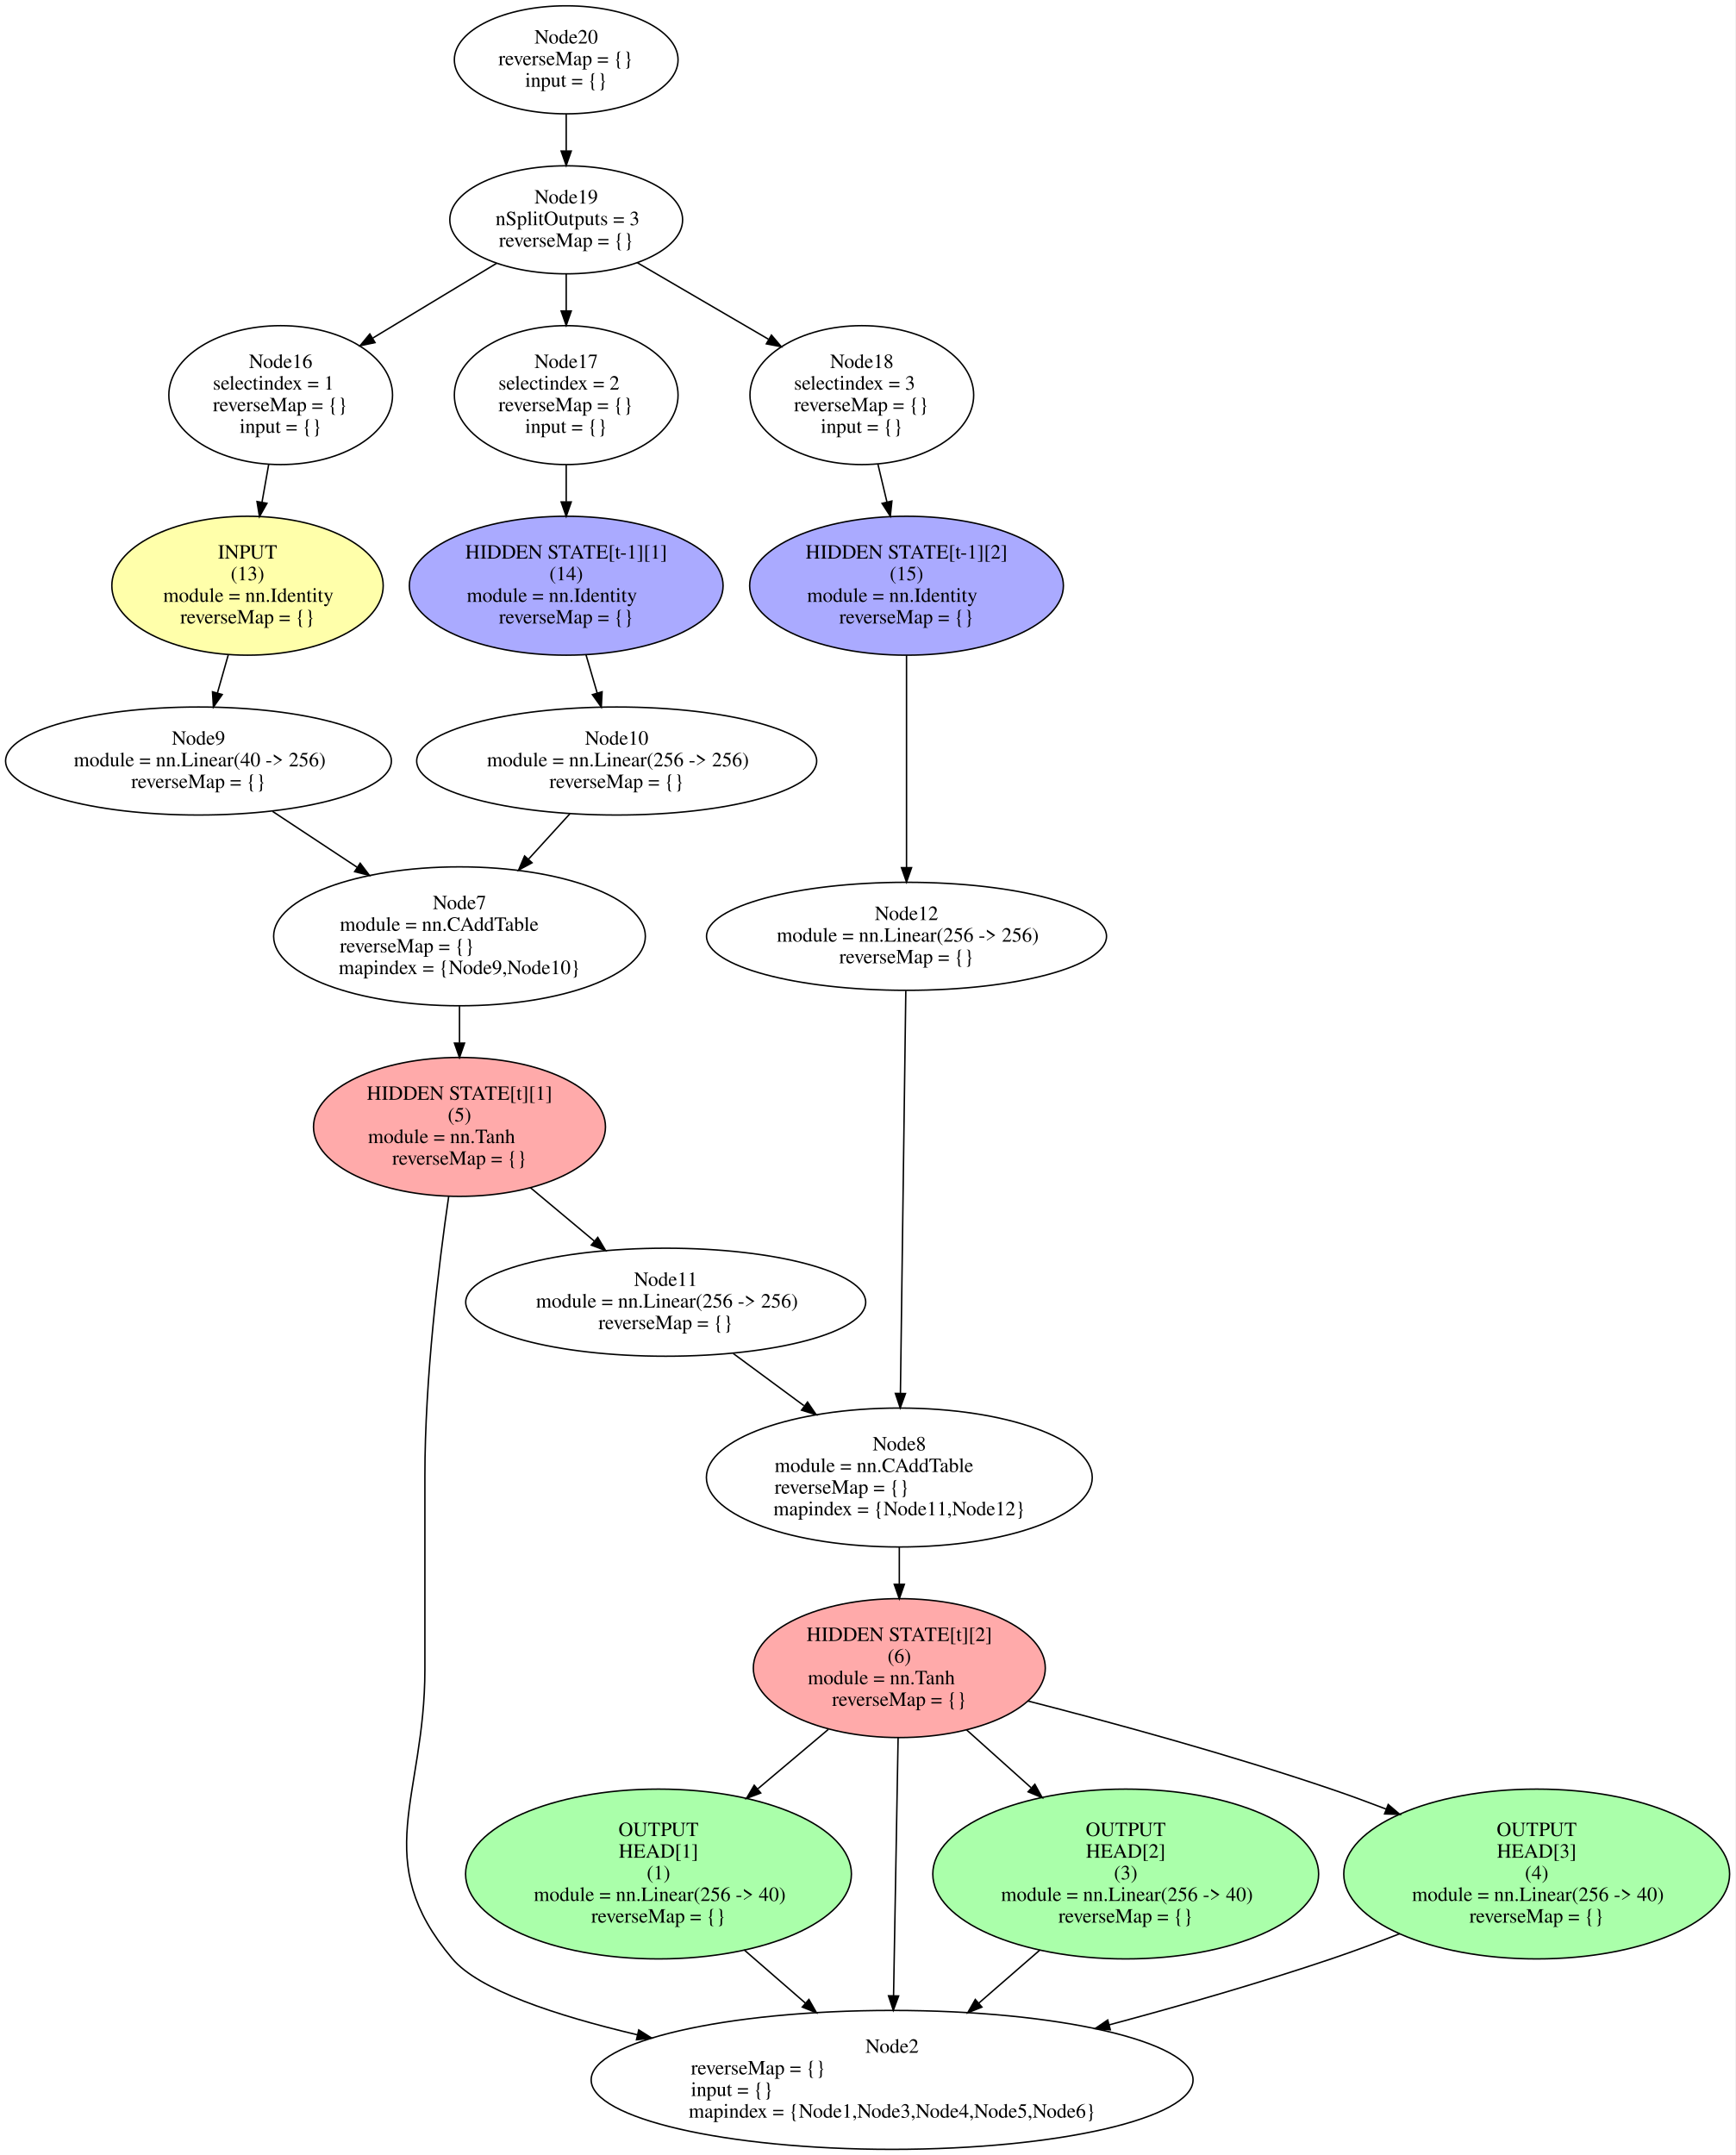
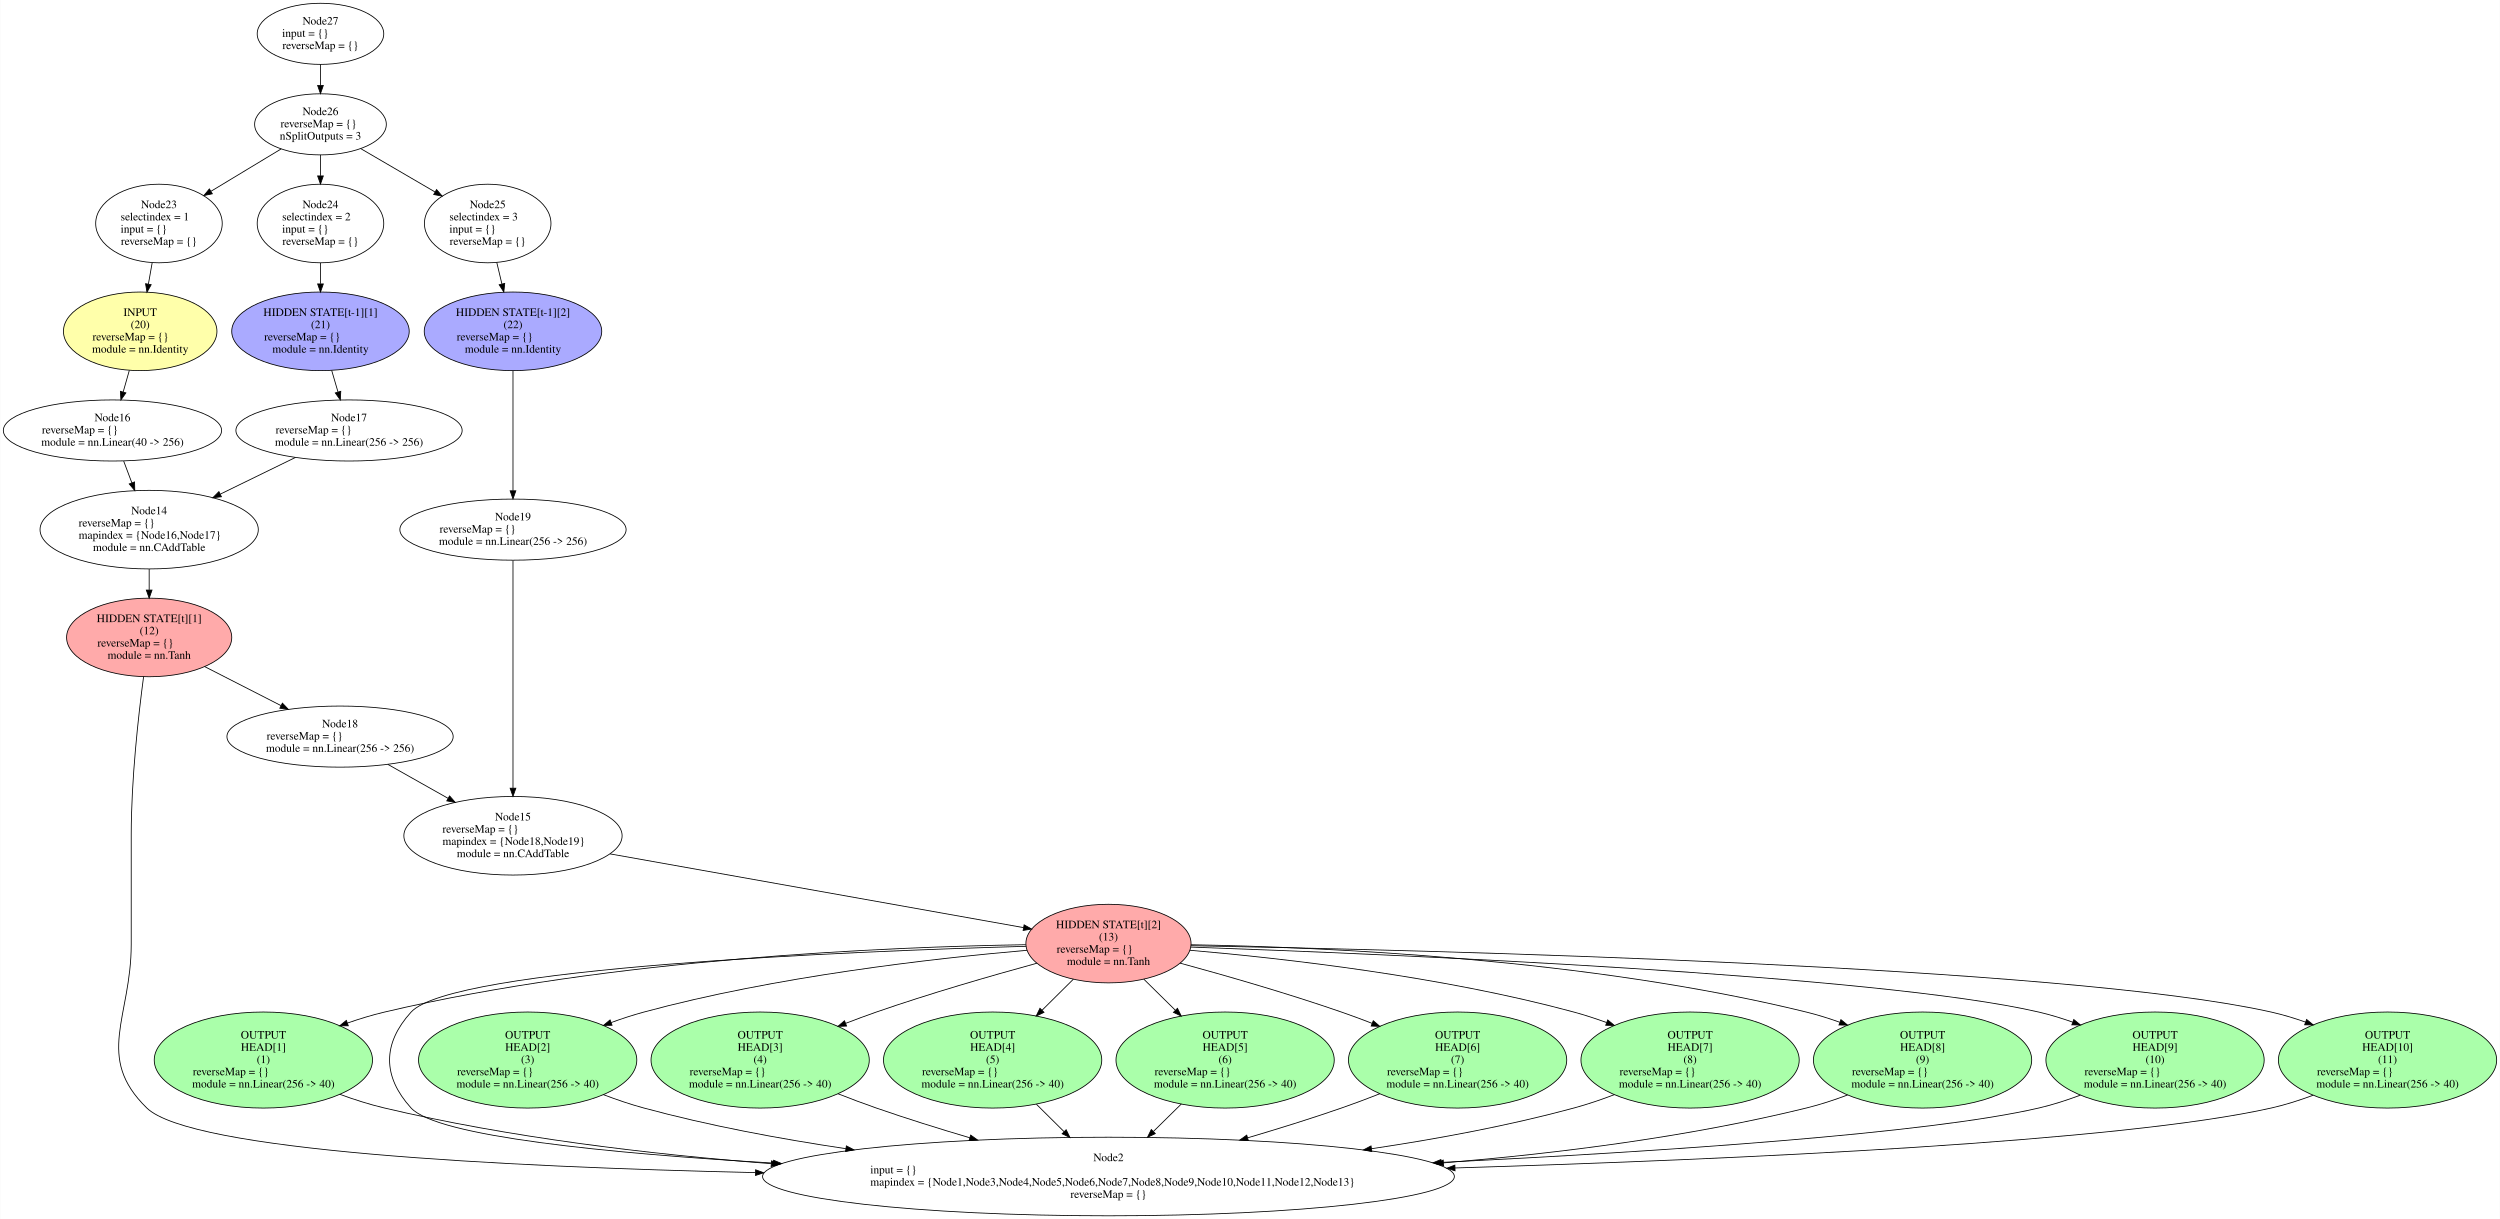
- <svg xmlns="http://www.w3.org/2000/svg" xmlns:xlink="http://www.w3.org/1999/xlink" width="1203pt" height="1494pt" viewBox="0.00 0.00 1203.29 1494.36">
+ <svg xmlns="http://www.w3.org/2000/svg" xmlns:xlink="http://www.w3.org/1999/xlink" width="3064pt" height="1494pt" viewBox="0.00 0.00 3064.29 1494.36">
  <g id="graph0" class="graph" transform="scale(1 1) rotate(0) translate(4 1490.36)">
-     <polygon fill="white" stroke="none" points="-4,4 -4,-1490.36 1199.29,-1490.36 1199.29,4 -4,4" />
+     <polygon fill="white" stroke="none" points="-4,4 -4,-1490.36 3060.29,-1490.36 3060.29,4 -4,4" />
    <g id="node1" class="node">
      <g id="a_node1">
        <a xlink:title="[/home/marcin/torch/install/share/lua/5.3/nngraph/init.lua]:76_">
-           <ellipse fill="#aaffaa" stroke="black" cx="452.643" cy="-190.856" rx="133.787" ry="58.88" />
-           <text text-anchor="middle" x="452.643" y="-217.156" font-family="Times,serif" font-size="14.00">OUTPUT</text>
-           <text text-anchor="middle" x="452.643" y="-202.156" font-family="Times,serif" font-size="14.00">HEAD[1]</text>
-           <text text-anchor="middle" x="452.643" y="-187.156" font-family="Times,serif" font-size="14.00"> (1)</text>
-           <text text-anchor="start" x="366.143" y="-172.156" font-family="Times,serif" font-size="14.00">module = nn.Linear(256 -&gt; 40)</text>
-           <text text-anchor="middle" x="452.643" y="-157.156" font-family="Times,serif" font-size="14.00">reverseMap = {}</text>
+           <ellipse fill="#aaffaa" stroke="black" cx="318.643" cy="-190.856" rx="133.787" ry="58.88" />
+           <text text-anchor="middle" x="318.643" y="-217.156" font-family="Times,serif" font-size="14.00">OUTPUT</text>
+           <text text-anchor="middle" x="318.643" y="-202.156" font-family="Times,serif" font-size="14.00">HEAD[1]</text>
+           <text text-anchor="middle" x="318.643" y="-187.156" font-family="Times,serif" font-size="14.00"> (1)</text>
+           <text text-anchor="start" x="232.143" y="-172.156" font-family="Times,serif" font-size="14.00">reverseMap = {}</text>
+           <text text-anchor="middle" x="318.643" y="-157.156" font-family="Times,serif" font-size="14.00">module = nn.Linear(256 -&gt; 40)</text>
        </a>
      </g>
    </g>
    <g id="node2" class="node">
      <g id="a_node2">
        <a xlink:title="[[C]]:-1_">
-           <ellipse fill="none" stroke="black" cx="614.643" cy="-48.083" rx="208.693" ry="48.167" />
-           <text text-anchor="middle" x="614.643" y="-66.883" font-family="Times,serif" font-size="14.00">Node2</text>
-           <text text-anchor="start" x="475.143" y="-51.883" font-family="Times,serif" font-size="14.00">reverseMap = {}</text>
-           <text text-anchor="start" x="475.143" y="-36.883" font-family="Times,serif" font-size="14.00">input = {}</text>
-           <text text-anchor="middle" x="614.643" y="-21.883" font-family="Times,serif" font-size="14.00">mapindex = {Node1,Node3,Node4,Node5,Node6}</text>
+           <ellipse fill="none" stroke="black" cx="1354.64" cy="-48.083" rx="424.028" ry="48.167" />
+           <text text-anchor="middle" x="1354.64" y="-66.883" font-family="Times,serif" font-size="14.00">Node2</text>
+           <text text-anchor="start" x="1062.64" y="-51.883" font-family="Times,serif" font-size="14.00">input = {}</text>
+           <text text-anchor="start" x="1062.64" y="-36.883" font-family="Times,serif" font-size="14.00">mapindex = {Node1,Node3,Node4,Node5,Node6,Node7,Node8,Node9,Node10,Node11,Node12,Node13}</text>
+           <text text-anchor="middle" x="1354.64" y="-21.883" font-family="Times,serif" font-size="14.00">reverseMap = {}</text>
        </a>
      </g>
    </g>
    <g id="edge1" class="edge">
-       <path fill="none" stroke="black" d="M512.046,-138.237C525.913,-126.187 540.691,-113.345 554.586,-101.271" />
-       <polygon fill="black" stroke="black" points="556.951,-103.853 562.204,-94.651 552.36,-98.569 556.951,-103.853" />
+       <path fill="none" stroke="black" d="M412.137,-148.914C429.957,-142.404 448.663,-136.424 466.643,-132.167 619.272,-96.029 790.15,-75.482 940.937,-63.845" />
+       <polygon fill="black" stroke="black" points="941.593,-67.305 951.298,-63.057 941.062,-60.325 941.593,-67.305" />
    </g>
    <g id="node3" class="node">
      <g id="a_node3">
        <a xlink:title="[/home/marcin/torch/install/share/lua/5.3/nngraph/init.lua]:76_">
-           <ellipse fill="#aaffaa" stroke="black" cx="776.643" cy="-190.856" rx="133.787" ry="58.88" />
-           <text text-anchor="middle" x="776.643" y="-217.156" font-family="Times,serif" font-size="14.00">OUTPUT</text>
-           <text text-anchor="middle" x="776.643" y="-202.156" font-family="Times,serif" font-size="14.00">HEAD[2]</text>
-           <text text-anchor="middle" x="776.643" y="-187.156" font-family="Times,serif" font-size="14.00"> (3)</text>
-           <text text-anchor="start" x="690.143" y="-172.156" font-family="Times,serif" font-size="14.00">module = nn.Linear(256 -&gt; 40)</text>
-           <text text-anchor="middle" x="776.643" y="-157.156" font-family="Times,serif" font-size="14.00">reverseMap = {}</text>
+           <ellipse fill="#aaffaa" stroke="black" cx="642.643" cy="-190.856" rx="133.787" ry="58.88" />
+           <text text-anchor="middle" x="642.643" y="-217.156" font-family="Times,serif" font-size="14.00">OUTPUT</text>
+           <text text-anchor="middle" x="642.643" y="-202.156" font-family="Times,serif" font-size="14.00">HEAD[2]</text>
+           <text text-anchor="middle" x="642.643" y="-187.156" font-family="Times,serif" font-size="14.00"> (3)</text>
+           <text text-anchor="start" x="556.143" y="-172.156" font-family="Times,serif" font-size="14.00">reverseMap = {}</text>
+           <text text-anchor="middle" x="642.643" y="-157.156" font-family="Times,serif" font-size="14.00">module = nn.Linear(256 -&gt; 40)</text>
        </a>
      </g>
    </g>
    <g id="edge2" class="edge">
-       <path fill="none" stroke="black" d="M717.24,-138.237C703.373,-126.187 688.595,-113.345 674.7,-101.271" />
-       <polygon fill="black" stroke="black" points="676.927,-98.569 667.083,-94.651 672.335,-103.853 676.927,-98.569" />
+       <path fill="none" stroke="black" d="M735.492,-148.424C751.651,-142.288 768.466,-136.562 784.643,-132.167 863.932,-110.622 951.037,-94.349 1032.78,-82.182" />
+       <polygon fill="black" stroke="black" points="1033.33,-85.638 1042.72,-80.719 1032.31,-78.713 1033.33,-85.638" />
    </g>
    <g id="node4" class="node">
      <g id="a_node4">
        <a xlink:title="[/home/marcin/torch/install/share/lua/5.3/nngraph/init.lua]:76_">
-           <ellipse fill="#aaffaa" stroke="black" cx="1061.64" cy="-190.856" rx="133.787" ry="58.88" />
-           <text text-anchor="middle" x="1061.64" y="-217.156" font-family="Times,serif" font-size="14.00">OUTPUT</text>
-           <text text-anchor="middle" x="1061.64" y="-202.156" font-family="Times,serif" font-size="14.00">HEAD[3]</text>
-           <text text-anchor="middle" x="1061.64" y="-187.156" font-family="Times,serif" font-size="14.00"> (4)</text>
-           <text text-anchor="start" x="975.143" y="-172.156" font-family="Times,serif" font-size="14.00">module = nn.Linear(256 -&gt; 40)</text>
-           <text text-anchor="middle" x="1061.64" y="-157.156" font-family="Times,serif" font-size="14.00">reverseMap = {}</text>
+           <ellipse fill="#aaffaa" stroke="black" cx="927.643" cy="-190.856" rx="133.787" ry="58.88" />
+           <text text-anchor="middle" x="927.643" y="-217.156" font-family="Times,serif" font-size="14.00">OUTPUT</text>
+           <text text-anchor="middle" x="927.643" y="-202.156" font-family="Times,serif" font-size="14.00">HEAD[3]</text>
+           <text text-anchor="middle" x="927.643" y="-187.156" font-family="Times,serif" font-size="14.00"> (4)</text>
+           <text text-anchor="start" x="841.143" y="-172.156" font-family="Times,serif" font-size="14.00">reverseMap = {}</text>
+           <text text-anchor="middle" x="927.643" y="-157.156" font-family="Times,serif" font-size="14.00">module = nn.Linear(256 -&gt; 40)</text>
        </a>
      </g>
    </g>
    <g id="edge3" class="edge">
-       <path fill="none" stroke="black" d="M966.755,-149.479C951.132,-143.36 935.021,-137.364 919.643,-132.167 869.926,-115.363 814.795,-99.521 765.232,-86.266" />
-       <polygon fill="black" stroke="black" points="765.96,-82.838 755.396,-83.65 764.161,-89.603 765.96,-82.838" />
+       <path fill="none" stroke="black" d="M1023,-149.564C1038.49,-143.467 1054.44,-137.456 1069.64,-132.167 1106.55,-119.327 1146.6,-106.804 1184.69,-95.538" />
+       <polygon fill="black" stroke="black" points="1185.72,-98.882 1194.33,-92.701 1183.75,-92.167 1185.72,-98.882" />
    </g>
    <g id="node5" class="node">
      <g id="a_node5">
        <a xlink:title="[/home/marcin/torch/install/share/lua/5.3/nngraph/init.lua]:76_">
-           <ellipse fill="#ffaaaa" stroke="black" cx="314.643" cy="-708.916" rx="101.233" ry="48.167" />
-           <text text-anchor="middle" x="314.643" y="-727.716" font-family="Times,serif" font-size="14.00">HIDDEN STATE[t][1]</text>
-           <text text-anchor="middle" x="314.643" y="-712.716" font-family="Times,serif" font-size="14.00"> (5)</text>
-           <text text-anchor="start" x="251.143" y="-697.716" font-family="Times,serif" font-size="14.00">module = nn.Tanh</text>
-           <text text-anchor="middle" x="314.643" y="-682.716" font-family="Times,serif" font-size="14.00">reverseMap = {}</text>
+           <ellipse fill="#aaffaa" stroke="black" cx="1212.64" cy="-190.856" rx="133.787" ry="58.88" />
+           <text text-anchor="middle" x="1212.64" y="-217.156" font-family="Times,serif" font-size="14.00">OUTPUT</text>
+           <text text-anchor="middle" x="1212.64" y="-202.156" font-family="Times,serif" font-size="14.00">HEAD[4]</text>
+           <text text-anchor="middle" x="1212.64" y="-187.156" font-family="Times,serif" font-size="14.00"> (5)</text>
+           <text text-anchor="start" x="1126.14" y="-172.156" font-family="Times,serif" font-size="14.00">reverseMap = {}</text>
+           <text text-anchor="middle" x="1212.64" y="-157.156" font-family="Times,serif" font-size="14.00">module = nn.Linear(256 -&gt; 40)</text>
        </a>
      </g>
    </g>
    <g id="edge4" class="edge">
-       <path fill="none" stroke="black" d="M307.181,-660.927C300.136,-612.432 290.643,-534.525 290.643,-466.796 290.643,-466.796 290.643,-466.796 290.643,-332.63 290.643,-243.136 252.012,-200.634 309.643,-132.167 327.893,-110.486 381.056,-92.776 437.993,-79.362" />
-       <polygon fill="black" stroke="black" points="438.948,-82.734 447.906,-77.077 437.375,-75.913 438.948,-82.734" />
+       <path fill="none" stroke="black" d="M1266.33,-136.636C1277.41,-125.65 1289.09,-114.071 1300.2,-103.059" />
+       <polygon fill="black" stroke="black" points="1302.76,-105.442 1307.4,-95.916 1297.84,-100.471 1302.76,-105.442" />
+     </g>
+     <g id="node6" class="node">
+       <g id="a_node6">
+         <a xlink:title="[/home/marcin/torch/install/share/lua/5.3/nngraph/init.lua]:76_">
+           <ellipse fill="#aaffaa" stroke="black" cx="1497.64" cy="-190.856" rx="133.787" ry="58.88" />
+           <text text-anchor="middle" x="1497.64" y="-217.156" font-family="Times,serif" font-size="14.00">OUTPUT</text>
+           <text text-anchor="middle" x="1497.64" y="-202.156" font-family="Times,serif" font-size="14.00">HEAD[5]</text>
+           <text text-anchor="middle" x="1497.64" y="-187.156" font-family="Times,serif" font-size="14.00"> (6)</text>
+           <text text-anchor="start" x="1411.14" y="-172.156" font-family="Times,serif" font-size="14.00">reverseMap = {}</text>
+           <text text-anchor="middle" x="1497.64" y="-157.156" font-family="Times,serif" font-size="14.00">module = nn.Linear(256 -&gt; 40)</text>
+         </a>
+       </g>
+     </g>
+     <g id="edge5" class="edge">
+       <path fill="none" stroke="black" d="M1443.99,-137.037C1432.81,-126.029 1421,-114.409 1409.77,-103.35" />
+       <polygon fill="black" stroke="black" points="1412.06,-100.697 1402.48,-96.176 1407.15,-105.685 1412.06,-100.697" />
+     </g>
+     <g id="node7" class="node">
+       <g id="a_node7">
+         <a xlink:title="[/home/marcin/torch/install/share/lua/5.3/nngraph/init.lua]:76_">
+           <ellipse fill="#aaffaa" stroke="black" cx="1782.64" cy="-190.856" rx="133.787" ry="58.88" />
+           <text text-anchor="middle" x="1782.64" y="-217.156" font-family="Times,serif" font-size="14.00">OUTPUT</text>
+           <text text-anchor="middle" x="1782.64" y="-202.156" font-family="Times,serif" font-size="14.00">HEAD[6]</text>
+           <text text-anchor="middle" x="1782.64" y="-187.156" font-family="Times,serif" font-size="14.00"> (7)</text>
+           <text text-anchor="start" x="1696.14" y="-172.156" font-family="Times,serif" font-size="14.00">reverseMap = {}</text>
+           <text text-anchor="middle" x="1782.64" y="-157.156" font-family="Times,serif" font-size="14.00">module = nn.Linear(256 -&gt; 40)</text>
+         </a>
+       </g>
+     </g>
+     <g id="edge6" class="edge">
+       <path fill="none" stroke="black" d="M1687.29,-149.551C1671.8,-143.456 1655.85,-137.449 1640.64,-132.167 1603.61,-119.303 1563.42,-106.77 1525.2,-95.502" />
+       <polygon fill="black" stroke="black" points="1526.11,-92.121 1515.53,-92.665 1524.14,-98.838 1526.11,-92.121" />
+     </g>
+     <g id="node8" class="node">
+       <g id="a_node8">
+         <a xlink:title="[/home/marcin/torch/install/share/lua/5.3/nngraph/init.lua]:76_">
+           <ellipse fill="#aaffaa" stroke="black" cx="2067.64" cy="-190.856" rx="133.787" ry="58.88" />
+           <text text-anchor="middle" x="2067.64" y="-217.156" font-family="Times,serif" font-size="14.00">OUTPUT</text>
+           <text text-anchor="middle" x="2067.64" y="-202.156" font-family="Times,serif" font-size="14.00">HEAD[7]</text>
+           <text text-anchor="middle" x="2067.64" y="-187.156" font-family="Times,serif" font-size="14.00"> (8)</text>
+           <text text-anchor="start" x="1981.14" y="-172.156" font-family="Times,serif" font-size="14.00">reverseMap = {}</text>
+           <text text-anchor="middle" x="2067.64" y="-157.156" font-family="Times,serif" font-size="14.00">module = nn.Linear(256 -&gt; 40)</text>
+         </a>
+       </g>
+     </g>
+     <g id="edge7" class="edge">
+       <path fill="none" stroke="black" d="M1974.8,-148.42C1958.64,-142.285 1941.82,-136.56 1925.64,-132.167 1846.22,-110.595 1758.96,-94.312 1677.08,-82.145" />
+       <polygon fill="black" stroke="black" points="1677.52,-78.672 1667.12,-80.681 1676.5,-85.598 1677.52,-78.672" />
+     </g>
+     <g id="node9" class="node">
+       <g id="a_node9">
+         <a xlink:title="[/home/marcin/torch/install/share/lua/5.3/nngraph/init.lua]:76_">
+           <ellipse fill="#aaffaa" stroke="black" cx="2352.64" cy="-190.856" rx="133.787" ry="58.88" />
+           <text text-anchor="middle" x="2352.64" y="-217.156" font-family="Times,serif" font-size="14.00">OUTPUT</text>
+           <text text-anchor="middle" x="2352.64" y="-202.156" font-family="Times,serif" font-size="14.00">HEAD[8]</text>
+           <text text-anchor="middle" x="2352.64" y="-187.156" font-family="Times,serif" font-size="14.00"> (9)</text>
+           <text text-anchor="start" x="2266.14" y="-172.156" font-family="Times,serif" font-size="14.00">reverseMap = {}</text>
+           <text text-anchor="middle" x="2352.64" y="-157.156" font-family="Times,serif" font-size="14.00">module = nn.Linear(256 -&gt; 40)</text>
+         </a>
+       </g>
+     </g>
+     <g id="edge8" class="edge">
+       <path fill="none" stroke="black" d="M2260.74,-148.049C2244.32,-141.877 2227.18,-136.237 2210.64,-132.167 2067.73,-96.993 1907.96,-76.588 1765.51,-64.793" />
+       <polygon fill="black" stroke="black" points="1765.53,-61.284 1755.28,-63.959 1764.96,-68.261 1765.53,-61.284" />
+     </g>
+     <g id="node10" class="node">
+       <g id="a_node10">
+         <a xlink:title="[/home/marcin/torch/install/share/lua/5.3/nngraph/init.lua]:76_">
+           <ellipse fill="#aaffaa" stroke="black" cx="2637.64" cy="-190.856" rx="133.787" ry="58.88" />
+           <text text-anchor="middle" x="2637.64" y="-217.156" font-family="Times,serif" font-size="14.00">OUTPUT</text>
+           <text text-anchor="middle" x="2637.64" y="-202.156" font-family="Times,serif" font-size="14.00">HEAD[9]</text>
+           <text text-anchor="middle" x="2637.64" y="-187.156" font-family="Times,serif" font-size="14.00"> (10)</text>
+           <text text-anchor="start" x="2551.14" y="-172.156" font-family="Times,serif" font-size="14.00">reverseMap = {}</text>
+           <text text-anchor="middle" x="2637.64" y="-157.156" font-family="Times,serif" font-size="14.00">module = nn.Linear(256 -&gt; 40)</text>
+         </a>
+       </g>
+     </g>
+     <g id="edge9" class="edge">
+       <path fill="none" stroke="black" d="M2546.2,-147.856C2529.66,-141.665 2512.36,-136.068 2495.64,-132.167 2360.42,-100.606 2032.51,-78.735 1762.76,-65.385" />
+       <polygon fill="black" stroke="black" points="1762.54,-61.87 1752.38,-64.874 1762.19,-68.862 1762.54,-61.87" />
    </g>
    <g id="node11" class="node">
      <g id="a_node11">
        <a xlink:title="[/home/marcin/torch/install/share/lua/5.3/nngraph/init.lua]:76_">
-           <ellipse fill="none" stroke="black" cx="457.643" cy="-587.356" rx="138.686" ry="37.453" />
-           <text text-anchor="middle" x="457.643" y="-598.656" font-family="Times,serif" font-size="14.00">Node11</text>
-           <text text-anchor="start" x="367.643" y="-583.656" font-family="Times,serif" font-size="14.00">module = nn.Linear(256 -&gt; 256)</text>
-           <text text-anchor="middle" x="457.643" y="-568.656" font-family="Times,serif" font-size="14.00">reverseMap = {}</text>
-         </a>
-       </g>
-     </g>
-     <g id="edge17" class="edge">
-       <path fill="none" stroke="black" d="M363.856,-666.77C378.171,-654.802 393.81,-641.726 408.143,-629.742" />
-       <polygon fill="black" stroke="black" points="410.528,-632.311 415.954,-623.211 406.038,-626.94 410.528,-632.311" />
-     </g>
-     <g id="node6" class="node">
-       <g id="a_node6">
-         <a xlink:title="[/home/marcin/torch/install/share/lua/5.3/nngraph/init.lua]:76_">
-           <ellipse fill="#ffaaaa" stroke="black" cx="619.643" cy="-333.63" rx="101.233" ry="48.167" />
-           <text text-anchor="middle" x="619.643" y="-352.43" font-family="Times,serif" font-size="14.00">HIDDEN STATE[t][2]</text>
-           <text text-anchor="middle" x="619.643" y="-337.43" font-family="Times,serif" font-size="14.00"> (6)</text>
-           <text text-anchor="start" x="556.143" y="-322.43" font-family="Times,serif" font-size="14.00">module = nn.Tanh</text>
-           <text text-anchor="middle" x="619.643" y="-307.43" font-family="Times,serif" font-size="14.00">reverseMap = {}</text>
-         </a>
-       </g>
-     </g>
-     <g id="edge6" class="edge">
-       <path fill="none" stroke="black" d="M570.441,-291.154C555.145,-278.26 537.99,-263.799 521.605,-249.988" />
-       <polygon fill="black" stroke="black" points="523.537,-247.039 513.636,-243.27 519.026,-252.391 523.537,-247.039" />
-     </g>
-     <g id="edge5" class="edge">
-       <path fill="none" stroke="black" d="M618.812,-285.489C617.945,-236.327 616.585,-159.225 615.656,-106.534" />
-       <polygon fill="black" stroke="black" points="619.152,-106.273 615.476,-96.336 612.153,-106.396 619.152,-106.273" />
-     </g>
-     <g id="edge7" class="edge">
-       <path fill="none" stroke="black" d="M666.323,-290.774C680.332,-278.213 695.969,-264.193 710.964,-250.748" />
-       <polygon fill="black" stroke="black" points="713.626,-253.062 718.734,-243.78 708.953,-247.85 713.626,-253.062" />
-     </g>
-     <g id="edge8" class="edge">
-       <path fill="none" stroke="black" d="M708.742,-310.841C768.857,-295.437 849.679,-273.357 919.643,-249.546 931.888,-245.379 944.603,-240.714 957.167,-235.891" />
-       <polygon fill="black" stroke="black" points="958.679,-239.059 966.736,-232.178 956.147,-232.533 958.679,-239.059" />
-     </g>
-     <g id="node7" class="node">
-       <g id="a_node7">
-         <a xlink:title="[/home/marcin/torch/install/share/lua/5.3/nngraph/init.lua]:69_">
-           <ellipse fill="none" stroke="black" cx="314.643" cy="-841.082" rx="128.887" ry="48.167" />
-           <text text-anchor="middle" x="314.643" y="-859.882" font-family="Times,serif" font-size="14.00">Node7</text>
-           <text text-anchor="start" x="231.643" y="-844.882" font-family="Times,serif" font-size="14.00">module = nn.CAddTable</text>
-           <text text-anchor="start" x="231.643" y="-829.882" font-family="Times,serif" font-size="14.00">reverseMap = {}</text>
-           <text text-anchor="middle" x="314.643" y="-814.882" font-family="Times,serif" font-size="14.00">mapindex = {Node9,Node10}</text>
-         </a>
-       </g>
-     </g>
-     <g id="edge9" class="edge">
-       <path fill="none" stroke="black" d="M314.643,-792.721C314.643,-784.452 314.643,-775.771 314.643,-767.268" />
-       <polygon fill="black" stroke="black" points="318.143,-767.024 314.643,-757.024 311.143,-767.024 318.143,-767.024" />
-     </g>
-     <g id="node8" class="node">
-       <g id="a_node8">
-         <a xlink:title="[/home/marcin/torch/install/share/lua/5.3/nngraph/init.lua]:69_">
-           <ellipse fill="none" stroke="black" cx="619.643" cy="-465.796" rx="133.787" ry="48.167" />
-           <text text-anchor="middle" x="619.643" y="-484.596" font-family="Times,serif" font-size="14.00">Node8</text>
-           <text text-anchor="start" x="533.143" y="-469.596" font-family="Times,serif" font-size="14.00">module = nn.CAddTable</text>
-           <text text-anchor="start" x="533.143" y="-454.596" font-family="Times,serif" font-size="14.00">reverseMap = {}</text>
-           <text text-anchor="middle" x="619.643" y="-439.596" font-family="Times,serif" font-size="14.00">mapindex = {Node11,Node12}</text>
+           <ellipse fill="#aaffaa" stroke="black" cx="2922.64" cy="-190.856" rx="133.787" ry="58.88" />
+           <text text-anchor="middle" x="2922.64" y="-217.156" font-family="Times,serif" font-size="14.00">OUTPUT</text>
+           <text text-anchor="middle" x="2922.64" y="-202.156" font-family="Times,serif" font-size="14.00">HEAD[10]</text>
+           <text text-anchor="middle" x="2922.64" y="-187.156" font-family="Times,serif" font-size="14.00"> (11)</text>
+           <text text-anchor="start" x="2836.14" y="-172.156" font-family="Times,serif" font-size="14.00">reverseMap = {}</text>
+           <text text-anchor="middle" x="2922.64" y="-157.156" font-family="Times,serif" font-size="14.00">module = nn.Linear(256 -&gt; 40)</text>
        </a>
      </g>
    </g>
    <g id="edge10" class="edge">
-       <path fill="none" stroke="black" d="M619.643,-417.435C619.643,-409.166 619.643,-400.484 619.643,-391.981" />
-       <polygon fill="black" stroke="black" points="623.143,-391.738 619.643,-381.738 616.143,-391.738 623.143,-391.738" />
-     </g>
-     <g id="node9" class="node">
-       <g id="a_node9">
-         <a xlink:title="[/home/marcin/torch/install/share/lua/5.3/nngraph/init.lua]:76_">
-           <ellipse fill="none" stroke="black" cx="133.643" cy="-962.642" rx="133.787" ry="37.453" />
-           <text text-anchor="middle" x="133.643" y="-973.942" font-family="Times,serif" font-size="14.00">Node9</text>
-           <text text-anchor="start" x="47.143" y="-958.942" font-family="Times,serif" font-size="14.00">module = nn.Linear(40 -&gt; 256)</text>
-           <text text-anchor="middle" x="133.643" y="-943.942" font-family="Times,serif" font-size="14.00">reverseMap = {}</text>
-         </a>
-       </g>
-     </g>
-     <g id="edge11" class="edge">
-       <path fill="none" stroke="black" d="M185.026,-927.701C203.235,-915.673 224.059,-901.918 243.611,-889.003" />
-       <polygon fill="black" stroke="black" points="245.78,-891.765 252.195,-883.333 241.922,-885.924 245.78,-891.765" />
-     </g>
-     <g id="node10" class="node">
-       <g id="a_node10">
-         <a xlink:title="[/home/marcin/torch/install/share/lua/5.3/nngraph/init.lua]:76_">
-           <ellipse fill="none" stroke="black" cx="423.643" cy="-962.642" rx="138.686" ry="37.453" />
-           <text text-anchor="middle" x="423.643" y="-973.942" font-family="Times,serif" font-size="14.00">Node10</text>
-           <text text-anchor="start" x="333.643" y="-958.942" font-family="Times,serif" font-size="14.00">module = nn.Linear(256 -&gt; 256)</text>
-           <text text-anchor="middle" x="423.643" y="-943.942" font-family="Times,serif" font-size="14.00">reverseMap = {}</text>
-         </a>
-       </g>
-     </g>
-     <g id="edge12" class="edge">
-       <path fill="none" stroke="black" d="M391.235,-926.094C382.246,-916.235 372.292,-905.317 362.617,-894.704" />
-       <polygon fill="black" stroke="black" points="364.963,-892.082 355.639,-887.05 359.79,-896.798 364.963,-892.082" />
-     </g>
-     <g id="edge13" class="edge">
-       <path fill="none" stroke="black" d="M504.5,-551.774C519.779,-540.498 537.041,-527.758 553.462,-515.639" />
-       <polygon fill="black" stroke="black" points="555.99,-518.124 561.958,-509.369 551.833,-512.491 555.99,-518.124" />
+       <path fill="none" stroke="black" d="M2831.63,-147.796C2814.97,-141.57 2797.51,-135.976 2780.64,-132.167 2596.98,-90.7 2129.46,-69.194 1779.46,-58.559" />
+       <polygon fill="black" stroke="black" points="1779.5,-55.058 1769.39,-58.255 1779.28,-62.055 1779.5,-55.058" />
    </g>
    <g id="node12" class="node">
      <g id="a_node12">
        <a xlink:title="[/home/marcin/torch/install/share/lua/5.3/nngraph/init.lua]:76_">
-           <ellipse fill="none" stroke="black" cx="624.643" cy="-841.082" rx="138.686" ry="37.453" />
-           <text text-anchor="middle" x="624.643" y="-852.382" font-family="Times,serif" font-size="14.00">Node12</text>
-           <text text-anchor="start" x="534.643" y="-837.382" font-family="Times,serif" font-size="14.00">module = nn.Linear(256 -&gt; 256)</text>
-           <text text-anchor="middle" x="624.643" y="-822.382" font-family="Times,serif" font-size="14.00">reverseMap = {}</text>
-         </a>
-       </g>
-     </g>
-     <g id="edge14" class="edge">
-       <path fill="none" stroke="black" d="M624.15,-803.269C623.276,-738.049 621.451,-601.788 620.412,-524.163" />
-       <polygon fill="black" stroke="black" points="623.91,-524.026 620.276,-514.074 616.911,-524.12 623.91,-524.026" />
+           <ellipse fill="#ffaaaa" stroke="black" cx="178.643" cy="-708.916" rx="101.233" ry="48.167" />
+           <text text-anchor="middle" x="178.643" y="-727.716" font-family="Times,serif" font-size="14.00">HIDDEN STATE[t][1]</text>
+           <text text-anchor="middle" x="178.643" y="-712.716" font-family="Times,serif" font-size="14.00"> (12)</text>
+           <text text-anchor="start" x="115.143" y="-697.716" font-family="Times,serif" font-size="14.00">reverseMap = {}</text>
+           <text text-anchor="middle" x="178.643" y="-682.716" font-family="Times,serif" font-size="14.00">module = nn.Tanh</text>
+         </a>
+       </g>
+     </g>
+     <g id="edge11" class="edge">
+       <path fill="none" stroke="black" d="M171.803,-660.905C165.345,-612.393 156.643,-534.472 156.643,-466.796 156.643,-466.796 156.643,-466.796 156.643,-332.63 156.643,-243.136 111.602,-194.68 175.643,-132.167 229.434,-79.659 607.932,-60.04 921.79,-52.863" />
+       <polygon fill="black" stroke="black" points="922.072,-56.358 931.991,-52.634 921.915,-49.36 922.072,-56.358" />
+     </g>
+     <g id="node18" class="node">
+       <g id="a_node18">
+         <a xlink:title="[/home/marcin/torch/install/share/lua/5.3/nngraph/init.lua]:76_">
+           <ellipse fill="none" stroke="black" cx="412.643" cy="-587.356" rx="138.686" ry="37.453" />
+           <text text-anchor="middle" x="412.643" y="-598.656" font-family="Times,serif" font-size="14.00">Node18</text>
+           <text text-anchor="start" x="322.643" y="-583.656" font-family="Times,serif" font-size="14.00">reverseMap = {}</text>
+           <text text-anchor="middle" x="412.643" y="-568.656" font-family="Times,serif" font-size="14.00">module = nn.Linear(256 -&gt; 256)</text>
+         </a>
+       </g>
+     </g>
+     <g id="edge31" class="edge">
+       <path fill="none" stroke="black" d="M246.64,-673.174C275.989,-658.178 310.36,-640.616 340.189,-625.375" />
+       <polygon fill="black" stroke="black" points="341.978,-628.392 349.29,-620.725 338.793,-622.159 341.978,-628.392" />
    </g>
    <g id="node13" class="node">
      <g id="a_node13">
+         <a xlink:title="[/home/marcin/torch/install/share/lua/5.3/nngraph/init.lua]:76_">
+           <ellipse fill="#ffaaaa" stroke="black" cx="1354.64" cy="-333.63" rx="101.233" ry="48.167" />
+           <text text-anchor="middle" x="1354.64" y="-352.43" font-family="Times,serif" font-size="14.00">HIDDEN STATE[t][2]</text>
+           <text text-anchor="middle" x="1354.64" y="-337.43" font-family="Times,serif" font-size="14.00"> (13)</text>
+           <text text-anchor="start" x="1291.14" y="-322.43" font-family="Times,serif" font-size="14.00">reverseMap = {}</text>
+           <text text-anchor="middle" x="1354.64" y="-307.43" font-family="Times,serif" font-size="14.00">module = nn.Tanh</text>
+         </a>
+       </g>
+     </g>
+     <g id="edge13" class="edge">
+       <path fill="none" stroke="black" d="M1253.29,-332.253C1086.84,-329.619 746.144,-315.723 466.643,-249.546 451.894,-246.054 436.656,-241.402 421.82,-236.25" />
+       <polygon fill="black" stroke="black" points="422.731,-232.859 412.137,-232.799 420.381,-239.453 422.731,-232.859" />
+     </g>
+     <g id="edge12" class="edge">
+       <path fill="none" stroke="black" d="M1253.77,-330.278C1038.49,-324.217 549.506,-304.489 499.643,-249.546 464.584,-210.915 464.584,-170.798 499.643,-132.167 531.337,-97.243 740.451,-76.547 943.918,-64.546" />
+       <polygon fill="black" stroke="black" points="944.13,-68.039 953.909,-63.963 943.722,-61.051 944.13,-68.039" />
+     </g>
+     <g id="edge14" class="edge">
+       <path fill="none" stroke="black" d="M1254.82,-325.41C1139.85,-315.418 946.047,-293.404 784.643,-249.546 771.625,-246.009 758.195,-241.61 745.025,-236.83" />
+       <polygon fill="black" stroke="black" points="746.085,-233.49 735.492,-233.289 743.647,-240.052 746.085,-233.49" />
+     </g>
+     <g id="edge15" class="edge">
+       <path fill="none" stroke="black" d="M1266.91,-309.554C1210.18,-294.018 1134.99,-272.28 1069.64,-249.546 1057.53,-245.331 1044.94,-240.658 1032.48,-235.848" />
+       <polygon fill="black" stroke="black" points="1033.58,-232.521 1023,-232.149 1031.04,-239.043 1033.58,-232.521" />
+     </g>
+     <g id="edge16" class="edge">
+       <path fill="none" stroke="black" d="M1311.65,-290.011C1299.53,-277.994 1286.11,-264.69 1273.17,-251.858" />
+       <polygon fill="black" stroke="black" points="1275.6,-249.343 1266.04,-244.788 1270.67,-254.314 1275.6,-249.343" />
+     </g>
+     <g id="edge17" class="edge">
+       <path fill="none" stroke="black" d="M1397.94,-290.011C1410.14,-277.994 1423.66,-264.69 1436.69,-251.858" />
+       <polygon fill="black" stroke="black" points="1439.2,-254.298 1443.87,-244.788 1434.29,-249.31 1439.2,-254.298" />
+     </g>
+     <g id="edge18" class="edge">
+       <path fill="none" stroke="black" d="M1442.37,-309.669C1499.34,-294.14 1574.95,-272.365 1640.64,-249.546 1652.76,-245.337 1665.35,-240.667 1677.81,-235.859" />
+       <polygon fill="black" stroke="black" points="1679.25,-239.054 1687.29,-232.161 1676.71,-232.532 1679.25,-239.054" />
+     </g>
+     <g id="edge19" class="edge">
+       <path fill="none" stroke="black" d="M1454.38,-325.452C1569.53,-315.489 1763.84,-293.492 1925.64,-249.546 1938.66,-246.011 1952.09,-241.613 1965.26,-236.833" />
+       <polygon fill="black" stroke="black" points="1966.64,-240.055 1974.8,-233.292 1964.2,-233.493 1966.64,-240.055" />
+     </g>
+     <g id="edge20" class="edge">
+       <path fill="none" stroke="black" d="M1455.72,-332.202C1617.49,-329.438 1943.51,-315.293 2210.64,-249.546 2223.95,-246.271 2237.65,-241.979 2251.05,-237.212" />
+       <polygon fill="black" stroke="black" points="2252.55,-240.388 2260.74,-233.664 2250.14,-233.815 2252.55,-240.388" />
+     </g>
+     <g id="edge21" class="edge">
+       <path fill="none" stroke="black" d="M1455.42,-329.328C1696.15,-320.793 2299.2,-295.394 2495.64,-249.546 2509.09,-246.407 2522.93,-242.17 2536.43,-237.408" />
+       <polygon fill="black" stroke="black" points="2538,-240.563 2546.2,-233.856 2535.61,-233.984 2538,-240.563" />
+     </g>
+     <g id="edge22" class="edge">
+       <path fill="none" stroke="black" d="M1455.63,-331.027C1737.37,-325.879 2527.86,-306.618 2780.64,-249.546 2794.35,-246.451 2808.45,-242.178 2822.19,-237.345" />
+       <polygon fill="black" stroke="black" points="2823.43,-240.618 2831.63,-233.916 2821.04,-234.038 2823.43,-240.618" />
+     </g>
+     <g id="node14" class="node">
+       <g id="a_node14">
+         <a xlink:title="[/home/marcin/torch/install/share/lua/5.3/nngraph/init.lua]:69_">
+           <ellipse fill="none" stroke="black" cx="178.643" cy="-841.082" rx="133.787" ry="48.167" />
+           <text text-anchor="middle" x="178.643" y="-859.882" font-family="Times,serif" font-size="14.00">Node14</text>
+           <text text-anchor="start" x="92.143" y="-844.882" font-family="Times,serif" font-size="14.00">reverseMap = {}</text>
+           <text text-anchor="start" x="92.143" y="-829.882" font-family="Times,serif" font-size="14.00">mapindex = {Node16,Node17}</text>
+           <text text-anchor="middle" x="178.643" y="-814.882" font-family="Times,serif" font-size="14.00">module = nn.CAddTable</text>
+         </a>
+       </g>
+     </g>
+     <g id="edge23" class="edge">
+       <path fill="none" stroke="black" d="M178.643,-792.721C178.643,-784.452 178.643,-775.771 178.643,-767.268" />
+       <polygon fill="black" stroke="black" points="182.143,-767.024 178.643,-757.024 175.143,-767.024 182.143,-767.024" />
+     </g>
+     <g id="node15" class="node">
+       <g id="a_node15">
+         <a xlink:title="[/home/marcin/torch/install/share/lua/5.3/nngraph/init.lua]:69_">
+           <ellipse fill="none" stroke="black" cx="624.643" cy="-465.796" rx="133.787" ry="48.167" />
+           <text text-anchor="middle" x="624.643" y="-484.596" font-family="Times,serif" font-size="14.00">Node15</text>
+           <text text-anchor="start" x="538.143" y="-469.596" font-family="Times,serif" font-size="14.00">reverseMap = {}</text>
+           <text text-anchor="start" x="538.143" y="-454.596" font-family="Times,serif" font-size="14.00">mapindex = {Node18,Node19}</text>
+           <text text-anchor="middle" x="624.643" y="-439.596" font-family="Times,serif" font-size="14.00">module = nn.CAddTable</text>
+         </a>
+       </g>
+     </g>
+     <g id="edge24" class="edge">
+       <path fill="none" stroke="black" d="M743.555,-443.593C884.365,-418.485 1116.64,-377.069 1250.6,-353.181" />
+       <polygon fill="black" stroke="black" points="1251.24,-356.623 1260.47,-351.421 1250.01,-349.731 1251.24,-356.623" />
+     </g>
+     <g id="node16" class="node">
+       <g id="a_node16">
+         <a xlink:title="[/home/marcin/torch/install/share/lua/5.3/nngraph/init.lua]:76_">
+           <ellipse fill="none" stroke="black" cx="133.643" cy="-962.642" rx="133.787" ry="37.453" />
+           <text text-anchor="middle" x="133.643" y="-973.942" font-family="Times,serif" font-size="14.00">Node16</text>
+           <text text-anchor="start" x="47.143" y="-958.942" font-family="Times,serif" font-size="14.00">reverseMap = {}</text>
+           <text text-anchor="middle" x="133.643" y="-943.942" font-family="Times,serif" font-size="14.00">module = nn.Linear(40 -&gt; 256)</text>
+         </a>
+       </g>
+     </g>
+     <g id="edge25" class="edge">
+       <path fill="none" stroke="black" d="M147.389,-925.121C150.574,-916.66 154.035,-907.463 157.456,-898.374" />
+       <polygon fill="black" stroke="black" points="160.746,-899.568 160.993,-888.976 154.195,-897.103 160.746,-899.568" />
+     </g>
+     <g id="node17" class="node">
+       <g id="a_node17">
+         <a xlink:title="[/home/marcin/torch/install/share/lua/5.3/nngraph/init.lua]:76_">
+           <ellipse fill="none" stroke="black" cx="423.643" cy="-962.642" rx="138.686" ry="37.453" />
+           <text text-anchor="middle" x="423.643" y="-973.942" font-family="Times,serif" font-size="14.00">Node17</text>
+           <text text-anchor="start" x="333.643" y="-958.942" font-family="Times,serif" font-size="14.00">reverseMap = {}</text>
+           <text text-anchor="middle" x="423.643" y="-943.942" font-family="Times,serif" font-size="14.00">module = nn.Linear(256 -&gt; 256)</text>
+         </a>
+       </g>
+     </g>
+     <g id="edge26" class="edge">
+       <path fill="none" stroke="black" d="M357.988,-929.602C329.728,-915.812 296.282,-899.49 265.974,-884.7" />
+       <polygon fill="black" stroke="black" points="267.2,-881.404 256.678,-880.164 264.13,-887.695 267.2,-881.404" />
+     </g>
+     <g id="edge27" class="edge">
+       <path fill="none" stroke="black" d="M471.134,-553.369C493.948,-540.503 520.463,-525.55 544.973,-511.727" />
+       <polygon fill="black" stroke="black" points="546.911,-514.652 553.902,-506.691 543.472,-508.555 546.911,-514.652" />
+     </g>
+     <g id="node19" class="node">
+       <g id="a_node19">
+         <a xlink:title="[/home/marcin/torch/install/share/lua/5.3/nngraph/init.lua]:76_">
+           <ellipse fill="none" stroke="black" cx="624.643" cy="-841.082" rx="138.686" ry="37.453" />
+           <text text-anchor="middle" x="624.643" y="-852.382" font-family="Times,serif" font-size="14.00">Node19</text>
+           <text text-anchor="start" x="534.643" y="-837.382" font-family="Times,serif" font-size="14.00">reverseMap = {}</text>
+           <text text-anchor="middle" x="624.643" y="-822.382" font-family="Times,serif" font-size="14.00">module = nn.Linear(256 -&gt; 256)</text>
+         </a>
+       </g>
+     </g>
+     <g id="edge28" class="edge">
+       <path fill="none" stroke="black" d="M624.643,-803.269C624.643,-738.049 624.643,-601.788 624.643,-524.163" />
+       <polygon fill="black" stroke="black" points="628.143,-524.074 624.643,-514.074 621.143,-524.074 628.143,-524.074" />
+     </g>
+     <g id="node20" class="node">
+       <g id="a_node20">
        <a xlink:title="[./RNN.lua]:8_">
          <ellipse fill="#ffffaa" stroke="black" cx="167.643" cy="-1084.2" rx="94.09" ry="48.167" />
          <text text-anchor="middle" x="167.643" y="-1103" font-family="Times,serif" font-size="14.00">INPUT</text>
-           <text text-anchor="middle" x="167.643" y="-1088" font-family="Times,serif" font-size="14.00"> (13)</text>
-           <text text-anchor="start" x="109.143" y="-1073" font-family="Times,serif" font-size="14.00">module = nn.Identity</text>
-           <text text-anchor="middle" x="167.643" y="-1058" font-family="Times,serif" font-size="14.00">reverseMap = {}</text>
-         </a>
-       </g>
-     </g>
-     <g id="edge15" class="edge">
+           <text text-anchor="middle" x="167.643" y="-1088" font-family="Times,serif" font-size="14.00"> (20)</text>
+           <text text-anchor="start" x="109.143" y="-1073" font-family="Times,serif" font-size="14.00">reverseMap = {}</text>
+           <text text-anchor="middle" x="167.643" y="-1058" font-family="Times,serif" font-size="14.00">module = nn.Identity</text>
+         </a>
+       </g>
+     </g>
+     <g id="edge29" class="edge">
      <path fill="none" stroke="black" d="M154.303,-1036.29C151.816,-1027.55 149.219,-1018.41 146.739,-1009.69" />
      <polygon fill="black" stroke="black" points="150.103,-1008.73 144.002,-1000.07 143.37,-1010.64 150.103,-1008.73" />
    </g>
-     <g id="node14" class="node">
-       <g id="a_node14">
+     <g id="node21" class="node">
+       <g id="a_node21">
        <a xlink:title="[./RNN.lua]:10_">
          <ellipse fill="#aaaaff" stroke="black" cx="388.643" cy="-1084.2" rx="108.789" ry="48.167" />
          <text text-anchor="middle" x="388.643" y="-1103" font-family="Times,serif" font-size="14.00">HIDDEN STATE[t-1][1]</text>
-           <text text-anchor="middle" x="388.643" y="-1088" font-family="Times,serif" font-size="14.00"> (14)</text>
-           <text text-anchor="start" x="319.643" y="-1073" font-family="Times,serif" font-size="14.00">module = nn.Identity</text>
-           <text text-anchor="middle" x="388.643" y="-1058" font-family="Times,serif" font-size="14.00">reverseMap = {}</text>
-         </a>
-       </g>
-     </g>
-     <g id="edge16" class="edge">
+           <text text-anchor="middle" x="388.643" y="-1088" font-family="Times,serif" font-size="14.00"> (21)</text>
+           <text text-anchor="start" x="319.643" y="-1073" font-family="Times,serif" font-size="14.00">reverseMap = {}</text>
+           <text text-anchor="middle" x="388.643" y="-1058" font-family="Times,serif" font-size="14.00">module = nn.Identity</text>
+         </a>
+       </g>
+     </g>
+     <g id="edge30" class="edge">
      <path fill="none" stroke="black" d="M402.376,-1036.29C404.936,-1027.55 407.609,-1018.41 410.162,-1009.69" />
      <polygon fill="black" stroke="black" points="413.53,-1010.65 412.98,-1000.07 406.812,-1008.68 413.53,-1010.65" />
    </g>
-     <g id="node15" class="node">
-       <g id="a_node15">
+     <g id="node22" class="node">
+       <g id="a_node22">
        <a xlink:title="[./RNN.lua]:10_">
          <ellipse fill="#aaaaff" stroke="black" cx="624.643" cy="-1084.2" rx="108.789" ry="48.167" />
          <text text-anchor="middle" x="624.643" y="-1103" font-family="Times,serif" font-size="14.00">HIDDEN STATE[t-1][2]</text>
-           <text text-anchor="middle" x="624.643" y="-1088" font-family="Times,serif" font-size="14.00"> (15)</text>
-           <text text-anchor="start" x="555.643" y="-1073" font-family="Times,serif" font-size="14.00">module = nn.Identity</text>
-           <text text-anchor="middle" x="624.643" y="-1058" font-family="Times,serif" font-size="14.00">reverseMap = {}</text>
-         </a>
-       </g>
-     </g>
-     <g id="edge18" class="edge">
+           <text text-anchor="middle" x="624.643" y="-1088" font-family="Times,serif" font-size="14.00"> (22)</text>
+           <text text-anchor="start" x="555.643" y="-1073" font-family="Times,serif" font-size="14.00">reverseMap = {}</text>
+           <text text-anchor="middle" x="624.643" y="-1058" font-family="Times,serif" font-size="14.00">module = nn.Identity</text>
+         </a>
+       </g>
+     </g>
+     <g id="edge32" class="edge">
      <path fill="none" stroke="black" d="M624.643,-1035.85C624.643,-993.28 624.643,-931.107 624.643,-888.747" />
      <polygon fill="black" stroke="black" points="628.143,-888.695 624.643,-878.695 621.143,-888.695 628.143,-888.695" />
    </g>
-     <g id="node16" class="node">
-       <g id="a_node16">
+     <g id="node23" class="node">
+       <g id="a_node23">
        <a xlink:title="[[C]]:-1_-1">
          <ellipse fill="none" stroke="black" cx="190.643" cy="-1216.37" rx="77.564" ry="48.167" />
-           <text text-anchor="middle" x="190.643" y="-1235.17" font-family="Times,serif" font-size="14.00">Node16</text>
+           <text text-anchor="middle" x="190.643" y="-1235.17" font-family="Times,serif" font-size="14.00">Node23</text>
          <text text-anchor="start" x="143.643" y="-1220.17" font-family="Times,serif" font-size="14.00">selectindex = 1</text>
-           <text text-anchor="start" x="143.643" y="-1205.17" font-family="Times,serif" font-size="14.00">reverseMap = {}</text>
-           <text text-anchor="middle" x="190.643" y="-1190.17" font-family="Times,serif" font-size="14.00">input = {}</text>
-         </a>
-       </g>
-     </g>
-     <g id="edge19" class="edge">
+           <text text-anchor="start" x="143.643" y="-1205.17" font-family="Times,serif" font-size="14.00">input = {}</text>
+           <text text-anchor="middle" x="190.643" y="-1190.17" font-family="Times,serif" font-size="14.00">reverseMap = {}</text>
+         </a>
+       </g>
+     </g>
+     <g id="edge33" class="edge">
      <path fill="none" stroke="black" d="M182.34,-1168.38C180.841,-1159.9 179.265,-1150.97 177.722,-1142.24" />
      <polygon fill="black" stroke="black" points="181.121,-1141.36 175.935,-1132.13 174.228,-1142.58 181.121,-1141.36" />
    </g>
-     <g id="node17" class="node">
-       <g id="a_node17">
+     <g id="node24" class="node">
+       <g id="a_node24">
        <a xlink:title="[[C]]:-1_-2">
          <ellipse fill="none" stroke="black" cx="388.643" cy="-1216.37" rx="77.564" ry="48.167" />
-           <text text-anchor="middle" x="388.643" y="-1235.17" font-family="Times,serif" font-size="14.00">Node17</text>
+           <text text-anchor="middle" x="388.643" y="-1235.17" font-family="Times,serif" font-size="14.00">Node24</text>
          <text text-anchor="start" x="341.643" y="-1220.17" font-family="Times,serif" font-size="14.00">selectindex = 2</text>
-           <text text-anchor="start" x="341.643" y="-1205.17" font-family="Times,serif" font-size="14.00">reverseMap = {}</text>
-           <text text-anchor="middle" x="388.643" y="-1190.17" font-family="Times,serif" font-size="14.00">input = {}</text>
-         </a>
-       </g>
-     </g>
-     <g id="edge20" class="edge">
+           <text text-anchor="start" x="341.643" y="-1205.17" font-family="Times,serif" font-size="14.00">input = {}</text>
+           <text text-anchor="middle" x="388.643" y="-1190.17" font-family="Times,serif" font-size="14.00">reverseMap = {}</text>
+         </a>
+       </g>
+     </g>
+     <g id="edge34" class="edge">
      <path fill="none" stroke="black" d="M388.643,-1168.01C388.643,-1159.74 388.643,-1151.06 388.643,-1142.55" />
      <polygon fill="black" stroke="black" points="392.143,-1142.31 388.643,-1132.31 385.143,-1142.31 392.143,-1142.31" />
    </g>
-     <g id="node18" class="node">
-       <g id="a_node18">
+     <g id="node25" class="node">
+       <g id="a_node25">
        <a xlink:title="[[C]]:-1_-3">
          <ellipse fill="none" stroke="black" cx="593.643" cy="-1216.37" rx="77.564" ry="48.167" />
-           <text text-anchor="middle" x="593.643" y="-1235.17" font-family="Times,serif" font-size="14.00">Node18</text>
+           <text text-anchor="middle" x="593.643" y="-1235.17" font-family="Times,serif" font-size="14.00">Node25</text>
          <text text-anchor="start" x="546.643" y="-1220.17" font-family="Times,serif" font-size="14.00">selectindex = 3</text>
-           <text text-anchor="start" x="546.643" y="-1205.17" font-family="Times,serif" font-size="14.00">reverseMap = {}</text>
-           <text text-anchor="middle" x="593.643" y="-1190.17" font-family="Times,serif" font-size="14.00">input = {}</text>
-         </a>
-       </g>
-     </g>
-     <g id="edge21" class="edge">
+           <text text-anchor="start" x="546.643" y="-1205.17" font-family="Times,serif" font-size="14.00">input = {}</text>
+           <text text-anchor="middle" x="593.643" y="-1190.17" font-family="Times,serif" font-size="14.00">reverseMap = {}</text>
+         </a>
+       </g>
+     </g>
+     <g id="edge35" class="edge">
      <path fill="none" stroke="black" d="M604.747,-1168.74C606.792,-1160.16 608.948,-1151.1 611.057,-1142.25" />
      <polygon fill="black" stroke="black" points="614.496,-1142.92 613.408,-1132.38 607.686,-1141.29 614.496,-1142.92" />
    </g>
-     <g id="node19" class="node">
-       <g id="a_node19">
+     <g id="node26" class="node">
+       <g id="a_node26">
        <a xlink:title="[[C]]:-1_ split at [...e/marcin/torch/install/share/lua/5.3/nngraph/gmodule.lua]:96-mnode">
          <ellipse fill="none" stroke="black" cx="388.643" cy="-1337.93" rx="80.721" ry="37.453" />
-           <text text-anchor="middle" x="388.643" y="-1349.23" font-family="Times,serif" font-size="14.00">Node19</text>
-           <text text-anchor="start" x="339.643" y="-1334.23" font-family="Times,serif" font-size="14.00">nSplitOutputs = 3</text>
-           <text text-anchor="middle" x="388.643" y="-1319.23" font-family="Times,serif" font-size="14.00">reverseMap = {}</text>
-         </a>
-       </g>
-     </g>
-     <g id="edge22" class="edge">
+           <text text-anchor="middle" x="388.643" y="-1349.23" font-family="Times,serif" font-size="14.00">Node26</text>
+           <text text-anchor="start" x="339.643" y="-1334.23" font-family="Times,serif" font-size="14.00">reverseMap = {}</text>
+           <text text-anchor="middle" x="388.643" y="-1319.23" font-family="Times,serif" font-size="14.00">nSplitOutputs = 3</text>
+         </a>
+       </g>
+     </g>
+     <g id="edge36" class="edge">
      <path fill="none" stroke="black" d="M340.46,-1307.83C314.637,-1292.24 282.486,-1272.83 254.596,-1255.99" />
      <polygon fill="black" stroke="black" points="256.073,-1252.79 245.704,-1250.62 252.455,-1258.78 256.073,-1252.79" />
    </g>
-     <g id="edge23" class="edge">
+     <g id="edge37" class="edge">
      <path fill="none" stroke="black" d="M388.643,-1300.41C388.643,-1292.31 388.643,-1283.54 388.643,-1274.84" />
      <polygon fill="black" stroke="black" points="392.143,-1274.7 388.643,-1264.7 385.143,-1274.7 392.143,-1274.7" />
    </g>
-     <g id="edge24" class="edge">
+     <g id="edge38" class="edge">
      <path fill="none" stroke="black" d="M438.007,-1308.14C465.278,-1292.23 499.486,-1272.28 528.881,-1255.14" />
      <polygon fill="black" stroke="black" points="530.962,-1257.98 537.837,-1249.92 527.435,-1251.93 530.962,-1257.98" />
    </g>
-     <g id="node20" class="node">
-       <g id="a_node20">
+     <g id="node27" class="node">
+       <g id="a_node27">
        <a xlink:title="[[C]]:-1_">
          <ellipse fill="none" stroke="black" cx="388.643" cy="-1448.88" rx="77.564" ry="37.453" />
-           <text text-anchor="middle" x="388.643" y="-1460.18" font-family="Times,serif" font-size="14.00">Node20</text>
-           <text text-anchor="start" x="341.643" y="-1445.18" font-family="Times,serif" font-size="14.00">reverseMap = {}</text>
-           <text text-anchor="middle" x="388.643" y="-1430.18" font-family="Times,serif" font-size="14.00">input = {}</text>
-         </a>
-       </g>
-     </g>
-     <g id="edge25" class="edge">
+           <text text-anchor="middle" x="388.643" y="-1460.18" font-family="Times,serif" font-size="14.00">Node27</text>
+           <text text-anchor="start" x="341.643" y="-1445.18" font-family="Times,serif" font-size="14.00">input = {}</text>
+           <text text-anchor="middle" x="388.643" y="-1430.18" font-family="Times,serif" font-size="14.00">reverseMap = {}</text>
+         </a>
+       </g>
+     </g>
+     <g id="edge39" class="edge">
      <path fill="none" stroke="black" d="M388.643,-1411.3C388.643,-1403.12 388.643,-1394.34 388.643,-1385.82" />
      <polygon fill="black" stroke="black" points="392.143,-1385.6 388.643,-1375.6 385.143,-1385.6 392.143,-1385.6" />
    </g>
  </g>
</svg>
